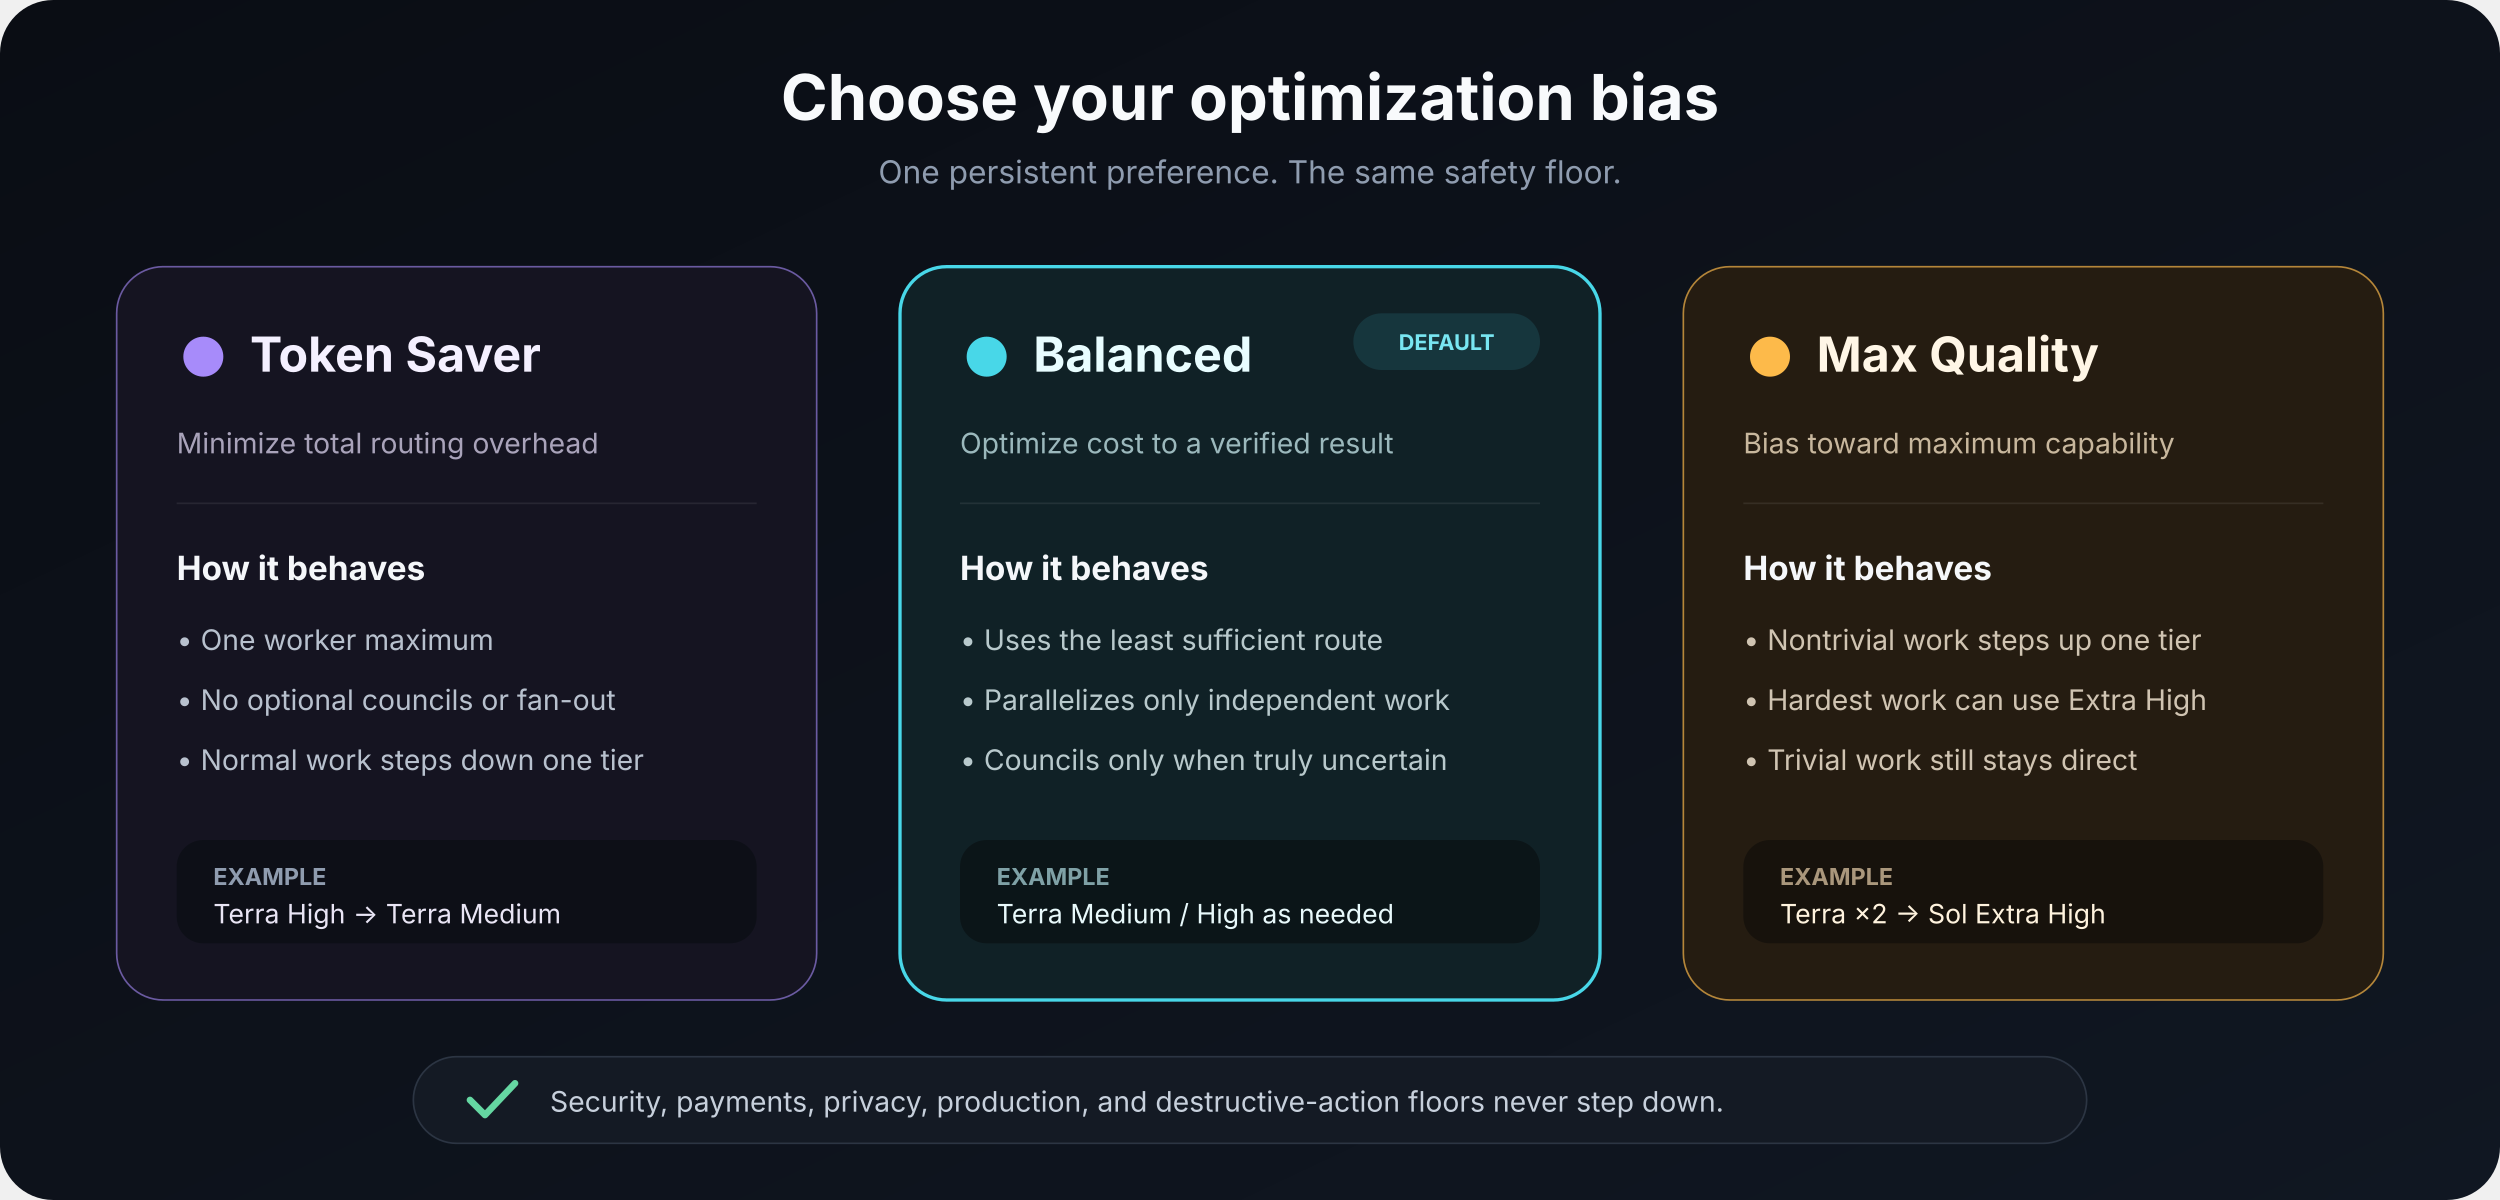
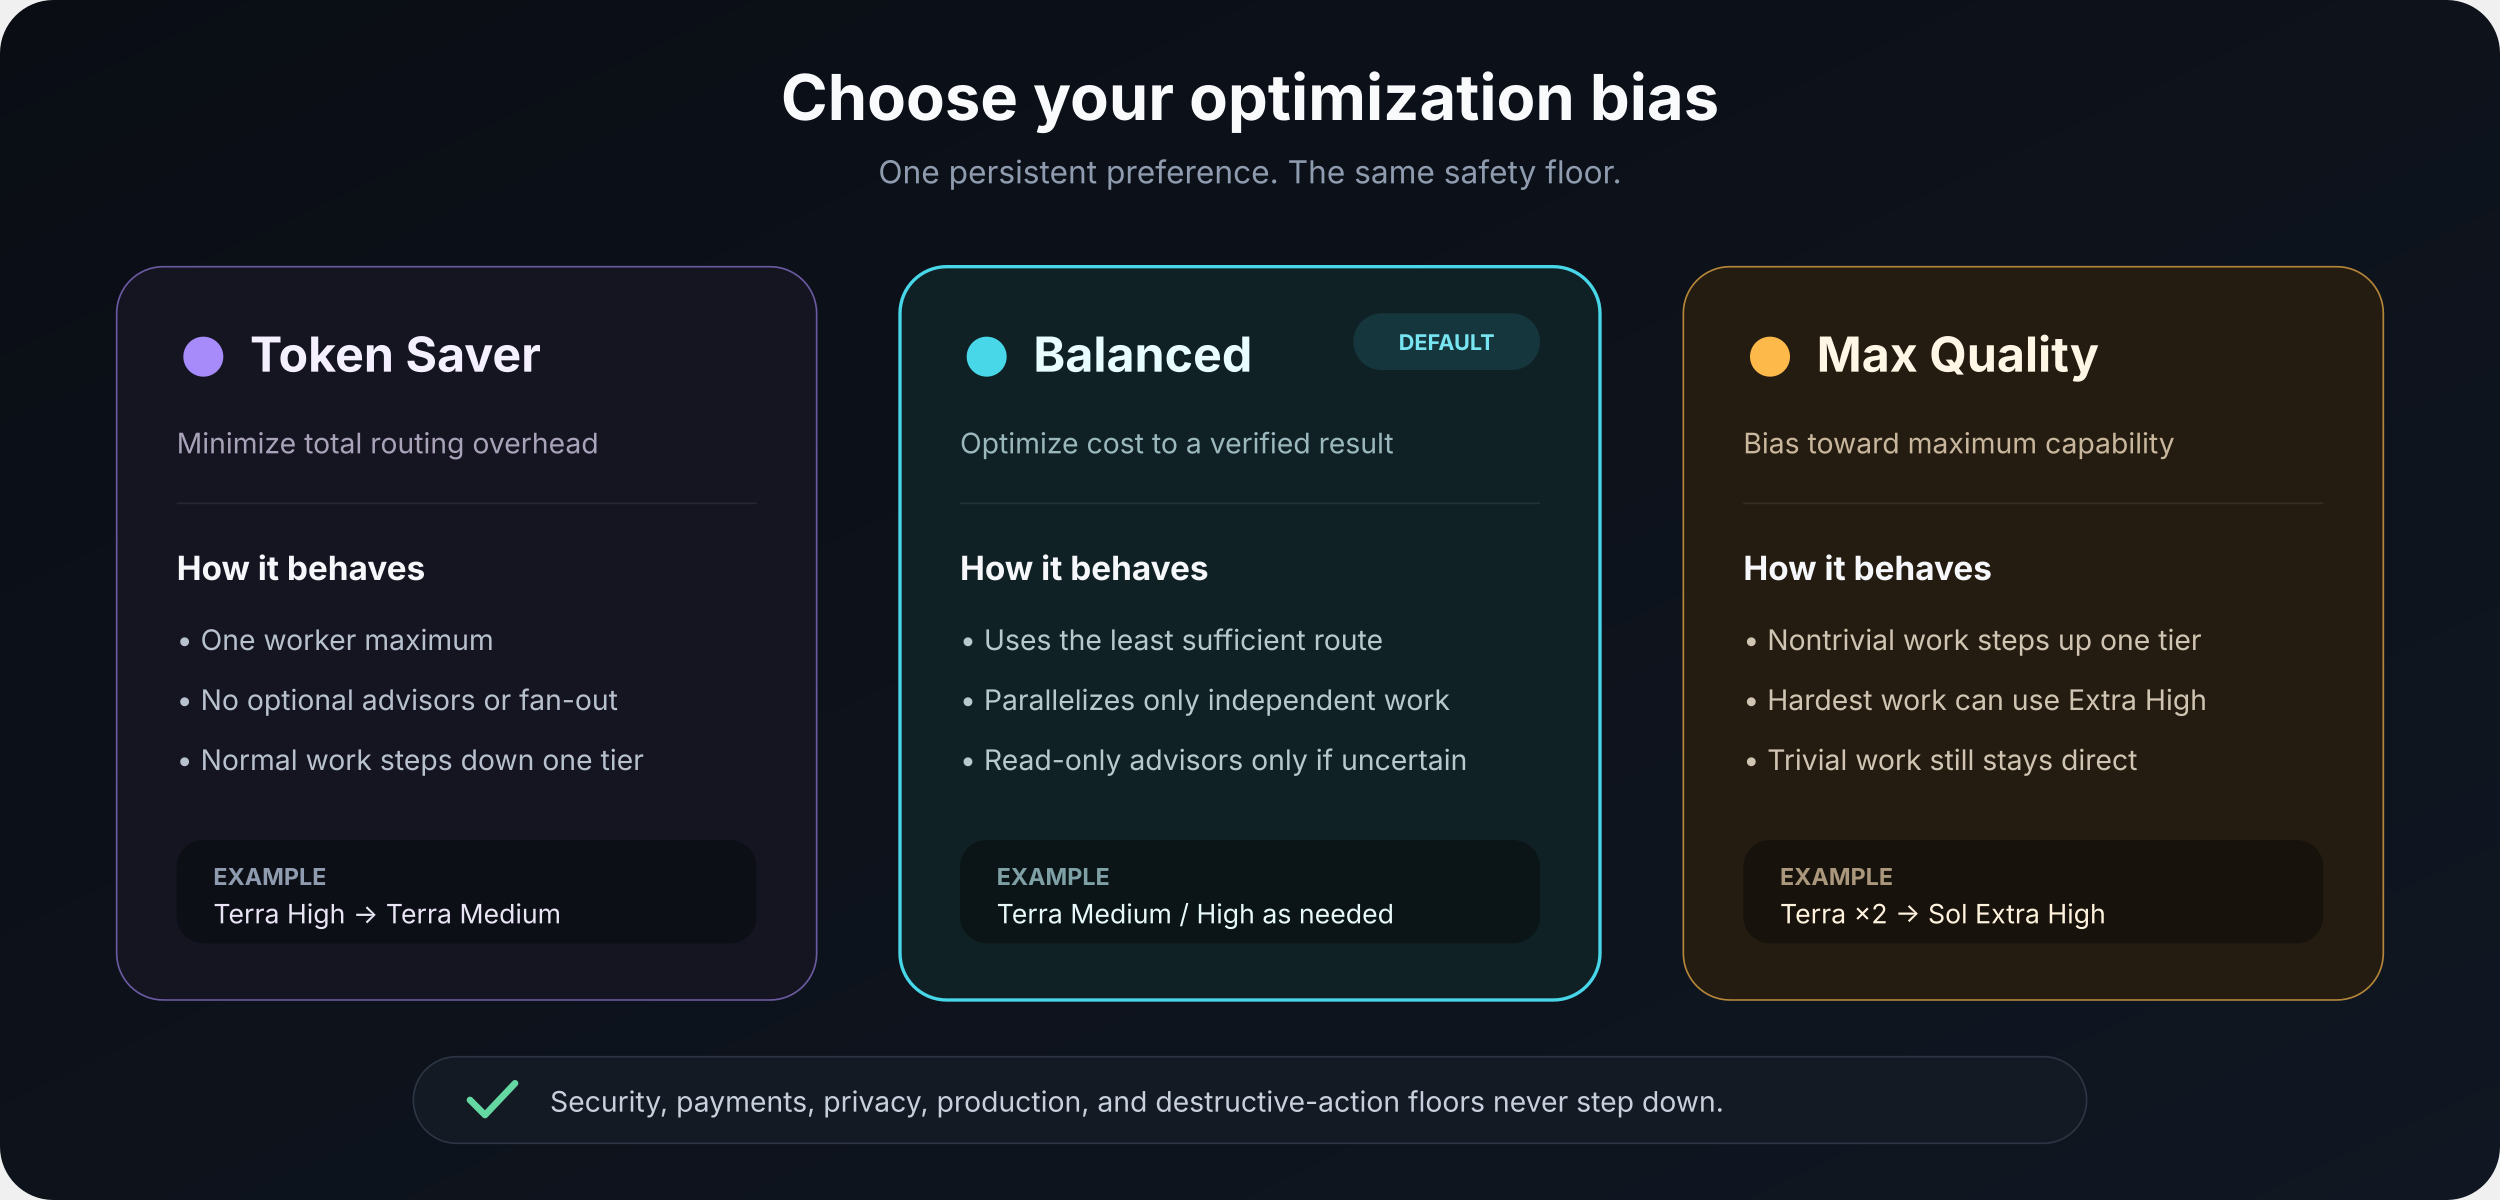
<svg xmlns="http://www.w3.org/2000/svg" width="1500" height="720" viewBox="0 0 1500 720" role="img" aria-labelledby="title desc">
  <defs>
    <linearGradient id="bg" x1="0" y1="0" x2="1" y2="1">
      <stop offset="0" stop-color="#0A0D14" />
      <stop offset="1" stop-color="#101722" />
    </linearGradient>
  </defs>
  <rect width="1500" height="720" rx="32" fill="url(#bg)" />
  <g font-family="Inter, ui-sans-serif, system-ui, sans-serif">
    <text x="750" y="72" text-anchor="middle" fill="#F8FAFC" font-size="38" font-weight="750">Choose your optimization bias</text>
    <text x="750" y="110" text-anchor="middle" fill="#8F9CAF" font-size="19">One persistent preference. The same safety floor.</text>
    <g transform="translate(70 160)">
      <rect width="420" height="440" rx="28" fill="#151421" stroke="#A78BFA" stroke-opacity="0.6" />
      <circle cx="52" cy="54" r="12" fill="#A78BFA" />
      <text x="80" y="63" fill="#F4F0FF" font-size="29" font-weight="750">Token Saver</text>
      <text x="36" y="112" fill="#A9A3BA" font-size="17">Minimize total routing overhead</text>
      <path d="M36 142H384" stroke="#FFFFFF" stroke-opacity="0.08" />
      <text x="36" y="188" fill="#F5F7FA" font-size="20" font-weight="650">How it behaves</text>
      <text x="36" y="230" fill="#B8C1CE" font-size="17">• One worker maximum</text>
-       <text x="36" y="266" fill="#B8C1CE" font-size="17">• No optional councils or fan-out</text>
+       <text x="36" y="266" fill="#B8C1CE" font-size="17">• No optional advisors or fan-out</text>
      <text x="36" y="302" fill="#B8C1CE" font-size="17">• Normal work steps down one tier</text>
      <rect x="36" y="344" width="348" height="62" rx="16" fill="#0D0F17" />
      <text x="58" y="371" fill="#8F9CAF" font-size="14" font-weight="650">EXAMPLE</text>
      <text x="58" y="394" fill="#E9E5F5" font-size="16">Terra High → Terra Medium</text>
    </g>
    <g transform="translate(540 160)">
      <rect width="420" height="440" rx="28" fill="#102126" stroke="#48D7E8" stroke-width="2" />
      <rect x="272" y="28" width="112" height="34" rx="17" fill="#16363D" />
      <text x="328" y="50" text-anchor="middle" fill="#78E6F2" font-size="13" font-weight="750">DEFAULT</text>
      <circle cx="52" cy="54" r="12" fill="#48D7E8" />
      <text x="80" y="63" fill="#E8FDFF" font-size="29" font-weight="750">Balanced</text>
      <text x="36" y="112" fill="#9BB8BC" font-size="17">Optimize cost to a verified result</text>
      <path d="M36 142H384" stroke="#FFFFFF" stroke-opacity="0.08" />
      <text x="36" y="188" fill="#F5F7FA" font-size="20" font-weight="650">How it behaves</text>
      <text x="36" y="230" fill="#B8C9CC" font-size="17">• Uses the least sufficient route</text>
      <text x="36" y="266" fill="#B8C9CC" font-size="17">• Parallelizes only independent work</text>
-       <text x="36" y="302" fill="#B8C9CC" font-size="17">• Councils only when truly uncertain</text>
+       <text x="36" y="302" fill="#B8C9CC" font-size="17">• Read-only advisors only if uncertain</text>
      <rect x="36" y="344" width="348" height="62" rx="16" fill="#0B1518" />
      <text x="58" y="371" fill="#7FA1A6" font-size="14" font-weight="650">EXAMPLE</text>
      <text x="58" y="394" fill="#E8F9FB" font-size="16">Terra Medium / High as needed</text>
    </g>
    <g transform="translate(1010 160)">
      <rect width="420" height="440" rx="28" fill="#251C11" stroke="#FDBA4A" stroke-opacity="0.68" />
      <circle cx="52" cy="54" r="12" fill="#FDBA4A" />
      <text x="80" y="63" fill="#FFF6E6" font-size="29" font-weight="750">Max Quality</text>
      <text x="36" y="112" fill="#C8B79D" font-size="17">Bias toward maximum capability</text>
      <path d="M36 142H384" stroke="#FFFFFF" stroke-opacity="0.08" />
      <text x="36" y="188" fill="#F5F7FA" font-size="20" font-weight="650">How it behaves</text>
      <text x="36" y="230" fill="#D0C4B2" font-size="17">• Nontrivial work steps up one tier</text>
      <text x="36" y="266" fill="#D0C4B2" font-size="17">• Hardest work can use Extra High</text>
      <text x="36" y="302" fill="#D0C4B2" font-size="17">• Trivial work still stays direct</text>
      <rect x="36" y="344" width="348" height="62" rx="16" fill="#17120C" />
      <text x="58" y="371" fill="#AA977C" font-size="14" font-weight="650">EXAMPLE</text>
      <text x="58" y="394" fill="#FFF3DE" font-size="16">Terra ×2 → Sol Extra High</text>
    </g>
    <g transform="translate(248 634)">
      <rect width="1004" height="52" rx="26" fill="#141A24" stroke="#2C3543" />
      <path d="M34 26L43 35L61 16" fill="none" stroke="#65D7A2" stroke-width="4" stroke-linecap="round" stroke-linejoin="round" />
      <text x="82" y="33" fill="#C7D0DC" font-size="17">Security, payments, privacy, production, and destructive-action floors never step down.</text>
    </g>
  </g>
</svg>
